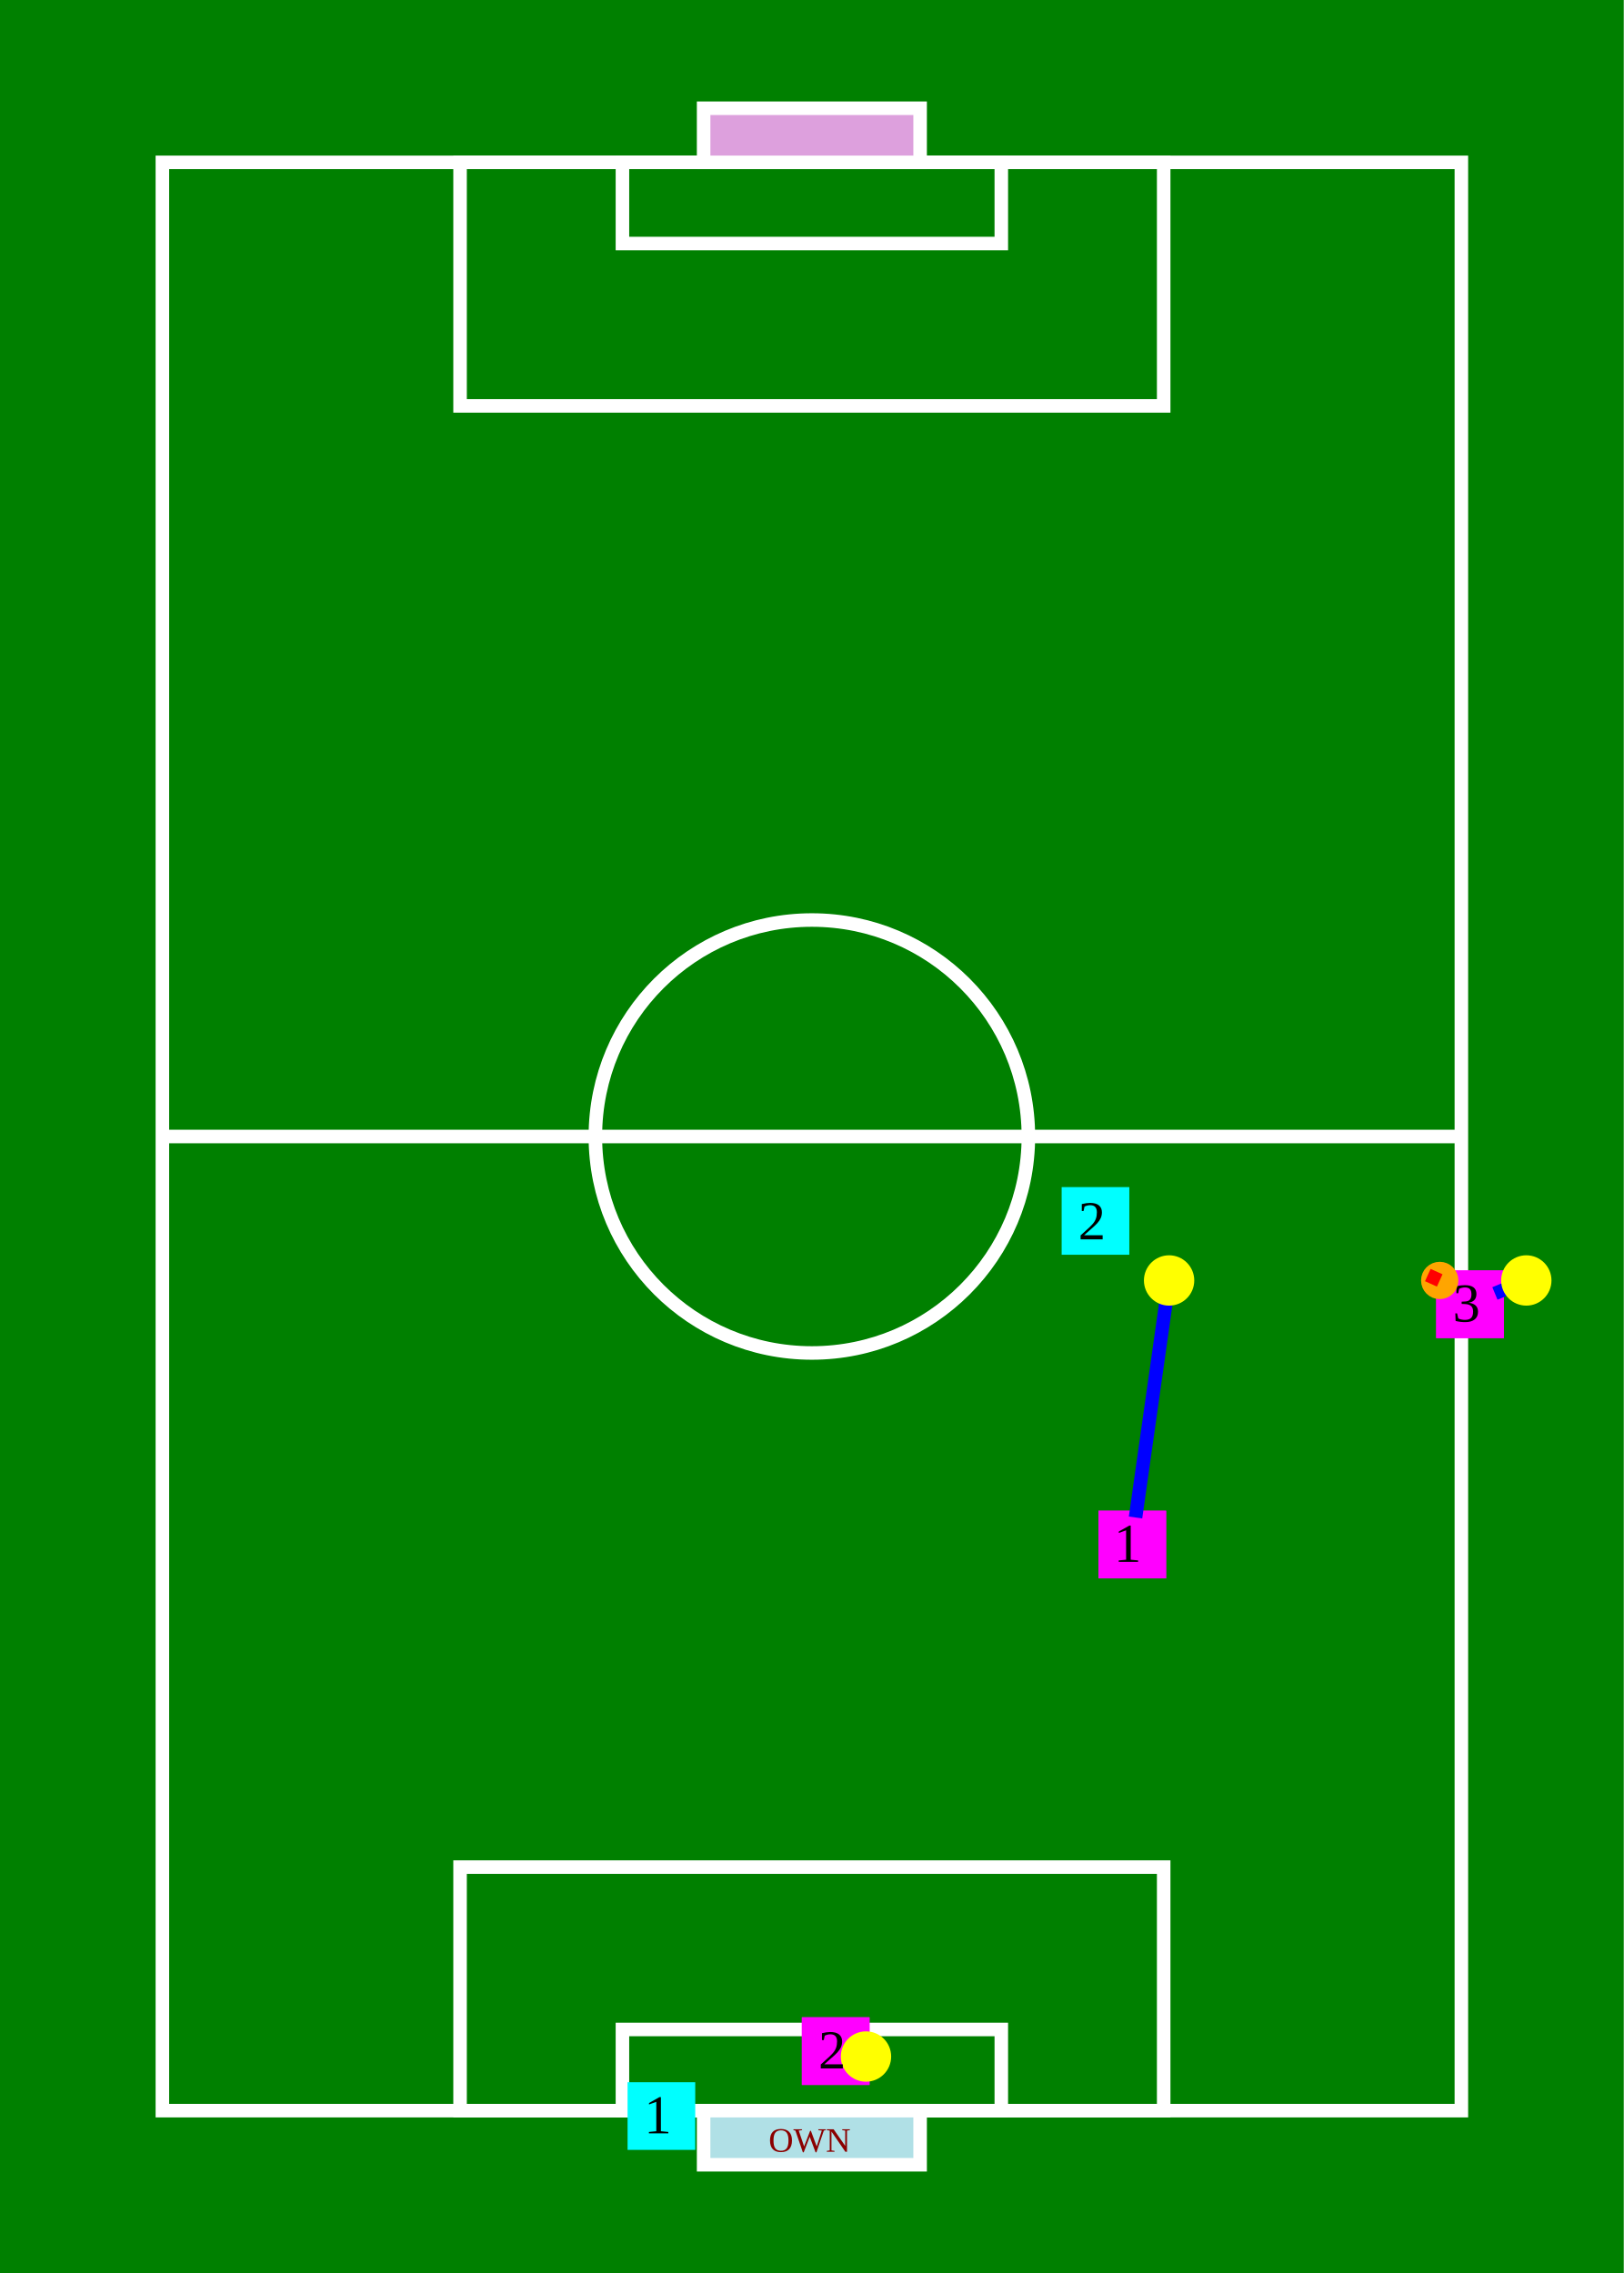
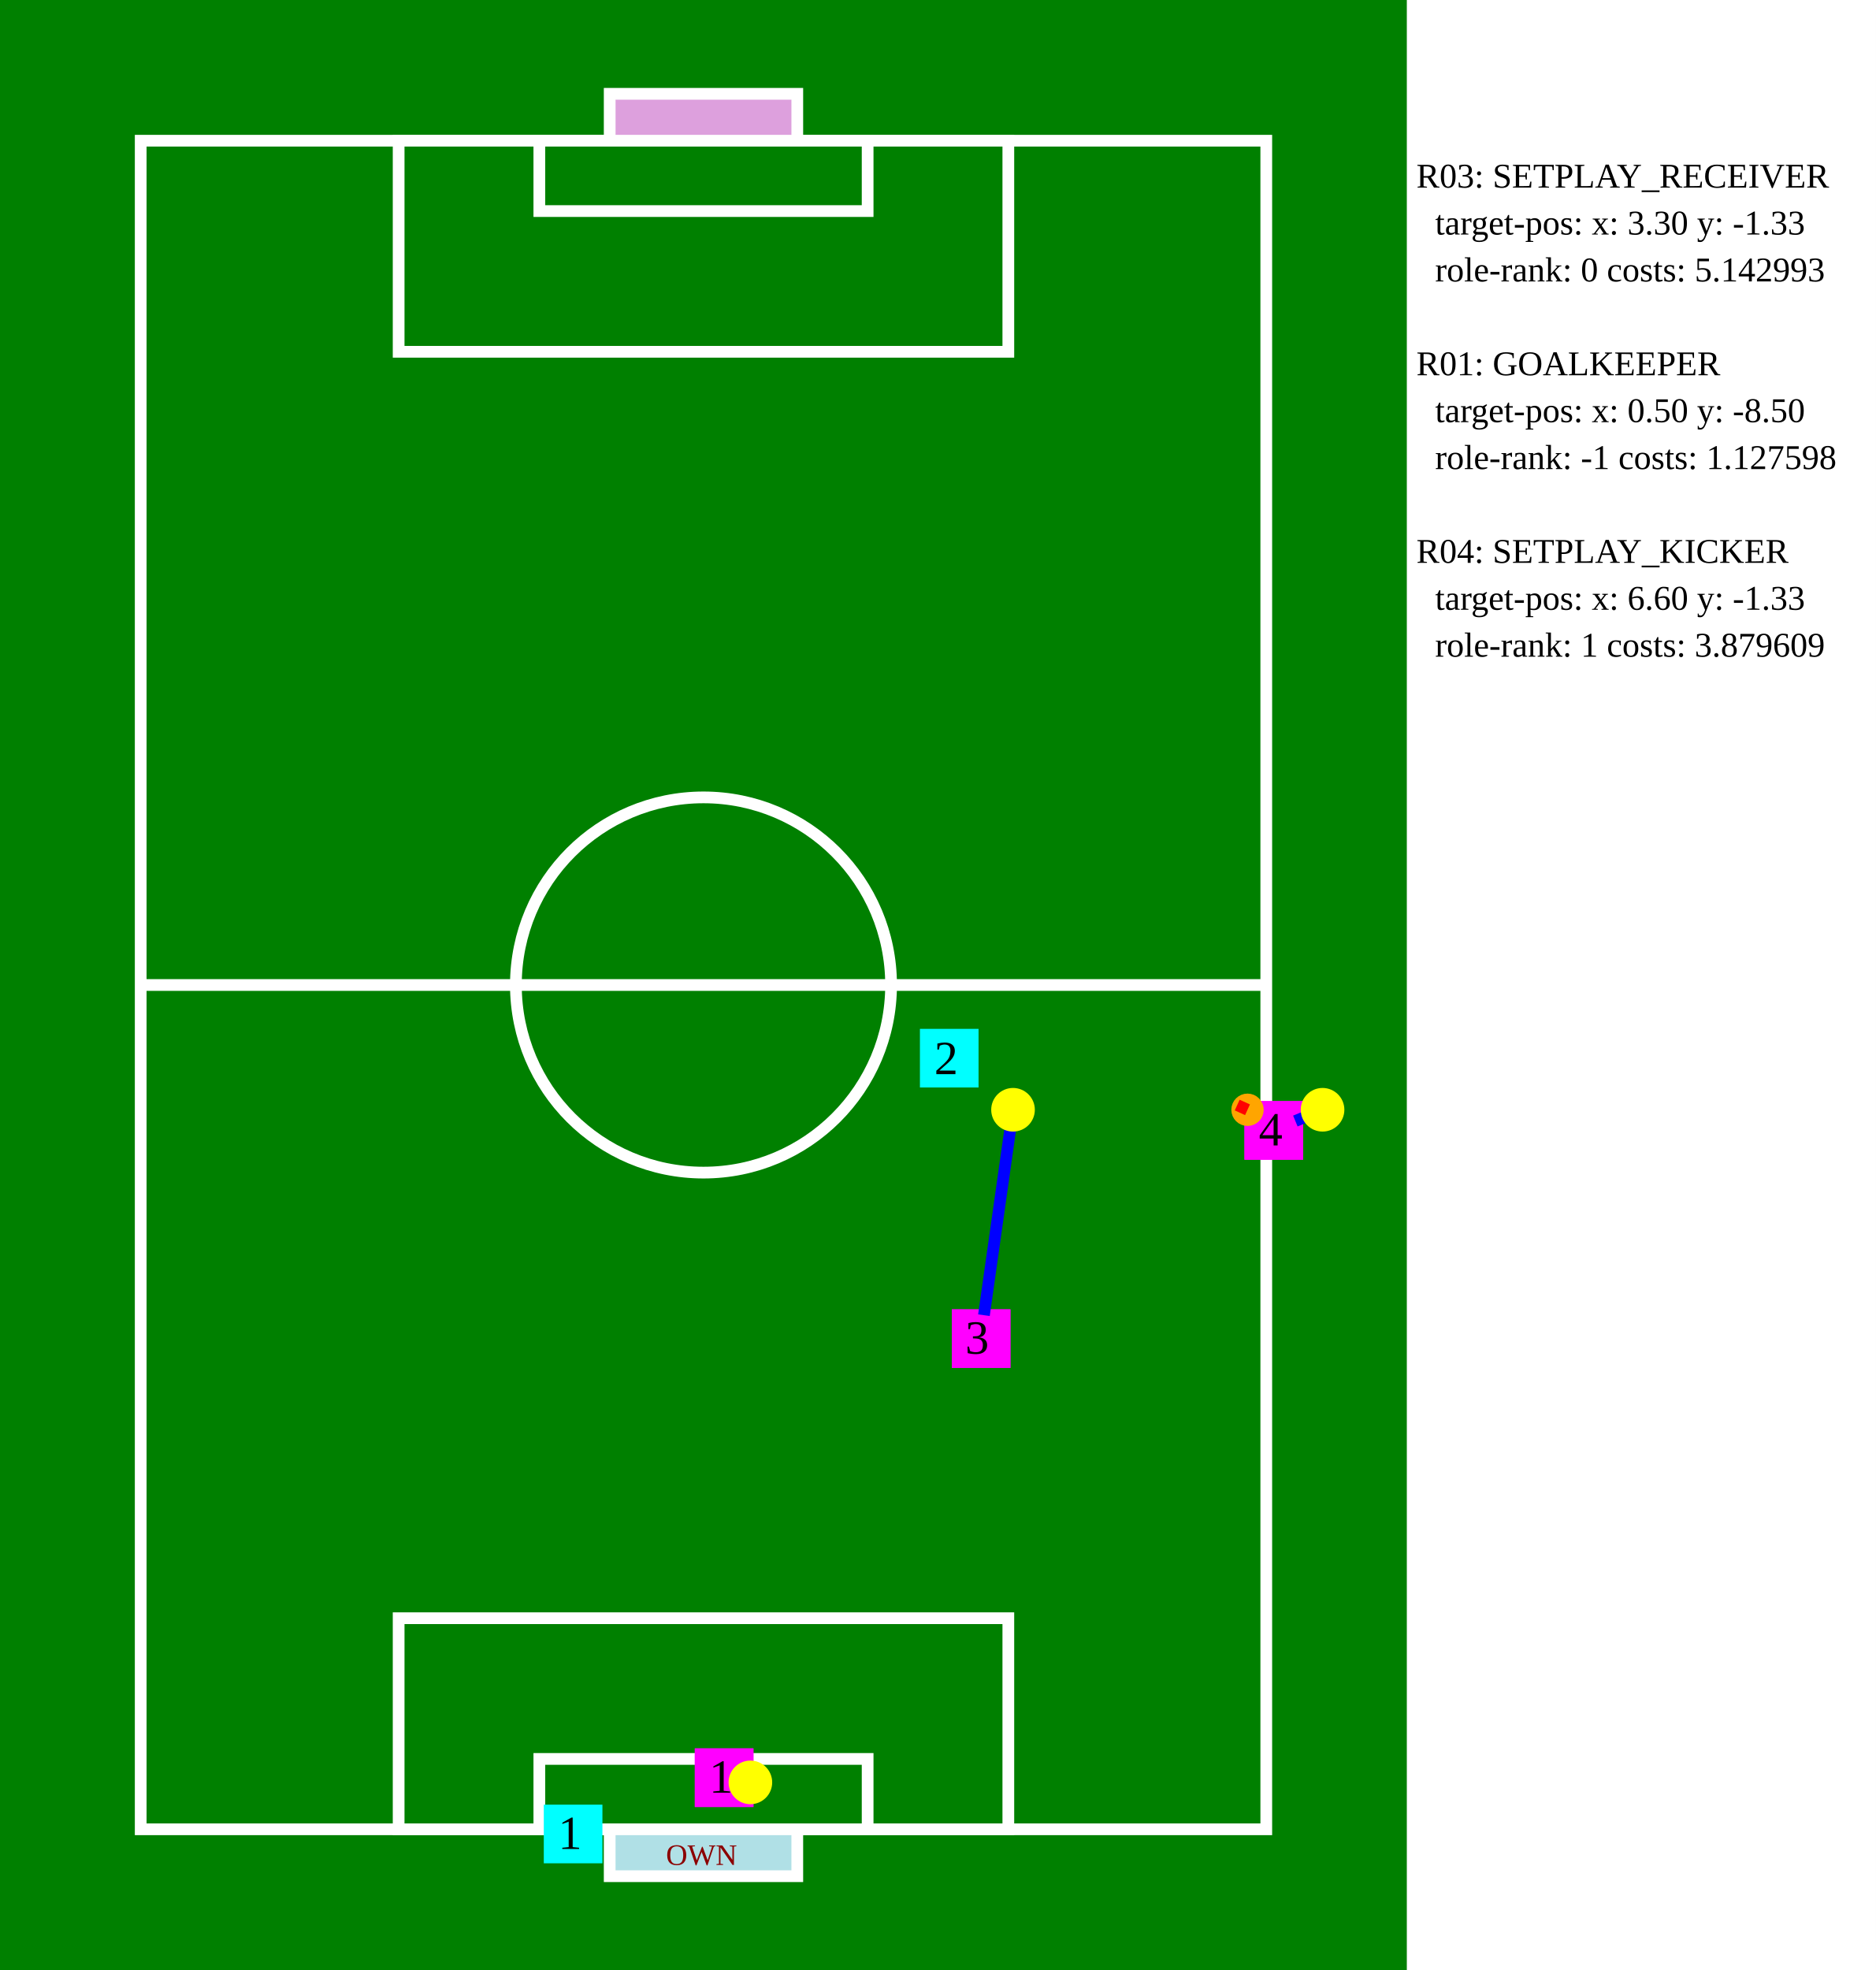
- <svg xmlns="http://www.w3.org/2000/svg" width="15.00cm" height="21.00cm" version="1.1">
+ <svg xmlns="http://www.w3.org/2000/svg" width="20.00cm" height="21.00cm" version="1.1">
  <rect x="0cm" y="0cm" width="15.00cm" height="21.00cm" fill="green" stroke-width="0.02cm" />
+   <rect x="15.00cm" y="0cm" width="5.00cm" height="21.00cm" fill="white" stroke-width="0.02cm" />
+   <text x="15.10cm" y="2.00cm" font-size="14" font-weight-absolute="bold" fill="black">R03: SETPLAY_RECEIVER</text>
+   <text x="15.30cm" y="2.50cm" font-size="14" font-weight-absolute="bold" fill="black">target-pos: x: 3.30 y: -1.33</text>
+   <text x="15.30cm" y="3.00cm" font-size="14" font-weight-absolute="bold" fill="black">role-rank: 0 costs: 5.142993</text>
+   <text x="15.10cm" y="4.00cm" font-size="14" font-weight-absolute="bold" fill="black">R01: GOALKEEPER</text>
+   <text x="15.30cm" y="4.50cm" font-size="14" font-weight-absolute="bold" fill="black">target-pos: x: 0.50 y: -8.50</text>
+   <text x="15.30cm" y="5.00cm" font-size="14" font-weight-absolute="bold" fill="black">role-rank: -1 costs: 1.127598</text>
+   <text x="15.10cm" y="6.00cm" font-size="14" font-weight-absolute="bold" fill="black">R04: SETPLAY_KICKER</text>
+   <text x="15.30cm" y="6.50cm" font-size="14" font-weight-absolute="bold" fill="black">target-pos: x: 6.60 y: -1.33</text>
+   <text x="15.30cm" y="7.00cm" font-size="14" font-weight-absolute="bold" fill="black">role-rank: 1 costs: 3.879609</text>
  <rect x="1.50cm" y="1.50cm" width="12.00cm" height="18.00cm" fill="none" stroke="white" stroke-width="0.125cm" />
  <line x1="1.50cm" y1="10.50cm" x2="13.50cm" y2="10.50cm" stroke-width="0.125cm" stroke="white" />
  <circle cx="7.50cm" cy="10.50cm" r="2.00cm" fill="none" stroke="white" stroke-width="0.125cm" />
  <rect x="4.25cm" y="1.50cm" width="6.50cm" height="2.25cm" fill="green" stroke="white" stroke-width="0.125cm" />
  <rect x="4.25cm" y="17.25cm" width="6.50cm" height="2.25cm" fill="green" stroke="white" stroke-width="0.125cm" />
  <rect x="5.75cm" y="1.50cm" width="3.50cm" height="0.75cm" fill="green" stroke="white" stroke-width="0.125cm" />
  <rect x="5.75cm" y="18.75cm" width="3.50cm" height="0.75cm" fill="green" stroke="white" stroke-width="0.125cm" />
  <rect x="6.50cm" y="1.00cm" width="2.00cm" height="0.50cm" fill="plum" stroke="white" stroke-width="0.125cm" />
  <rect x="6.50cm" y="19.50cm" width="2.00cm" height="0.50cm" fill="powderblue" stroke="white" stroke-width="0.125cm" />
  <text x="7.10cm" y="19.88cm" fill="darkred">OWN</text>
  <rect x="5.86cm" y="19.30cm" width="0.50cm" height="0.50cm" fill="cyan" stroke="cyan" stroke-width="0.125cm" />
  <text x="5.95cm" y="19.71cm" font-size="large" font-weight-absolute="bold" fill="black">1</text>
  <rect x="9.87cm" y="11.03cm" width="0.50cm" height="0.50cm" fill="cyan" stroke="cyan" stroke-width="0.125cm" />
  <text x="9.96cm" y="11.45cm" font-size="large" font-weight-absolute="bold" fill="black">2</text>
  <rect x="10.21cm" y="14.02cm" width="0.50cm" height="0.50cm" fill="magenta" stroke="magenta" stroke-width="0.125cm" />
  <rect x="7.47cm" y="18.70cm" width="0.50cm" height="0.50cm" fill="magenta" stroke="magenta" stroke-width="0.125cm" />
  <rect x="13.33cm" y="11.80cm" width="0.50cm" height="0.50cm" fill="magenta" stroke="magenta" stroke-width="0.125cm" />
  <rect x="10.21cm" y="14.02cm" width="0.50cm" height="0.50cm" fill="magenta" stroke="magenta" stroke-width="0.125cm" />
  <line x1="10.49cm" y1="14.02cm" x2="10.80cm" y2="11.83cm" stroke-width="0.125cm" stroke="blue" />
  <circle cx="10.80cm" cy="11.83cm" r="0.17cm" fill="yellow" stroke="yellow" stroke-width="0.125cm" />
  <rect x="7.47cm" y="18.70cm" width="0.50cm" height="0.50cm" fill="magenta" stroke="magenta" stroke-width="0.125cm" />
  <line x1="7.96cm" y1="18.99cm" x2="8.00cm" y2="19.00cm" stroke-width="0.125cm" stroke="blue" />
  <circle cx="8.00cm" cy="19.00cm" r="0.17cm" fill="yellow" stroke="yellow" stroke-width="0.125cm" />
  <rect x="13.33cm" y="11.80cm" width="0.50cm" height="0.50cm" fill="magenta" stroke="magenta" stroke-width="0.125cm" />
  <line x1="13.81cm" y1="11.95cm" x2="14.10cm" y2="11.83cm" stroke-width="0.125cm" stroke="blue" />
  <circle cx="14.10cm" cy="11.83cm" r="0.17cm" fill="yellow" stroke="yellow" stroke-width="0.125cm" />
-   <text x="10.29cm" y="14.43cm" font-size="large" font-weight-absolute="bold" fill="black">1</text>
-   <text x="7.56cm" y="19.11cm" font-size="large" font-weight-absolute="bold" fill="black">2</text>
-   <text x="13.42cm" y="12.21cm" font-size="large" font-weight-absolute="bold" fill="black">3</text>
+   <text x="10.29cm" y="14.43cm" font-size="large" font-weight-absolute="bold" fill="black">3</text>
+   <text x="7.56cm" y="19.11cm" font-size="large" font-weight-absolute="bold" fill="black">1</text>
+   <text x="13.42cm" y="12.21cm" font-size="large" font-weight-absolute="bold" fill="black">4</text>
  <circle cx="13.30cm" cy="11.83cm" r="0.11cm" fill="orange" stroke="orange" stroke-width="0.125cm" />
  <line x1="13.30cm" y1="11.83cm" x2="13.19cm" y2="11.78cm" stroke-width="0.125cm" stroke="red" />
</svg>
